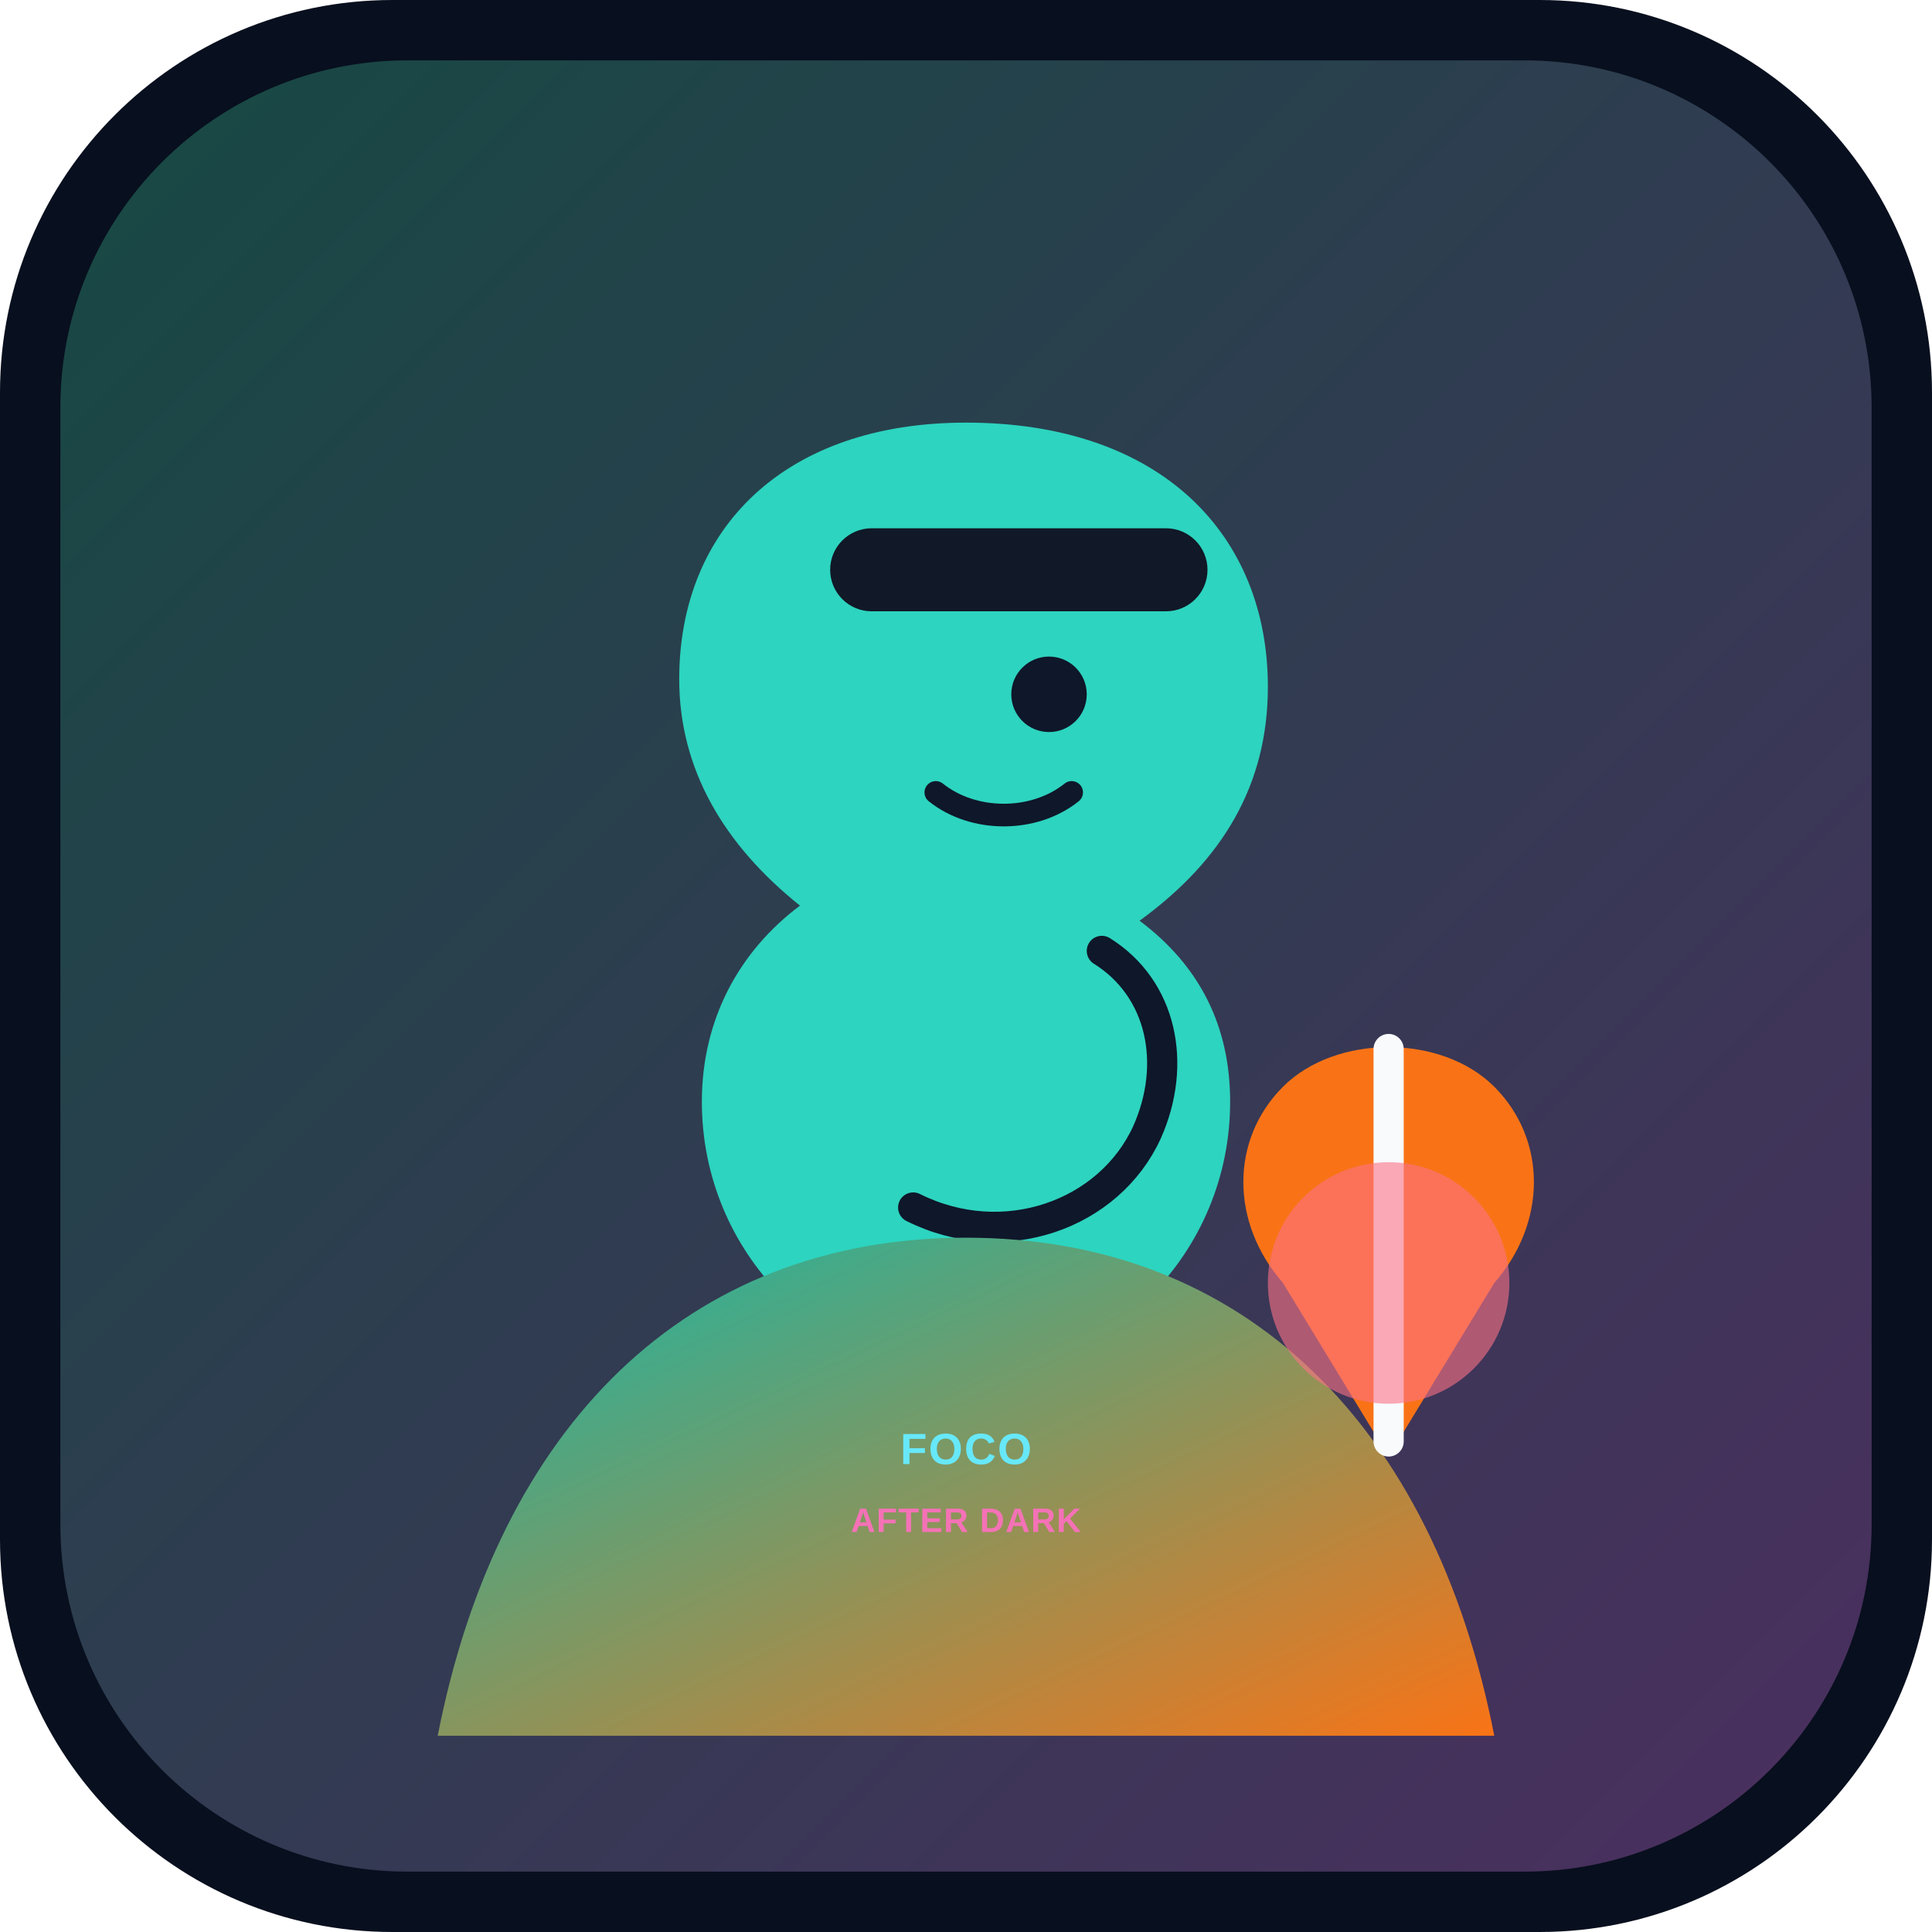
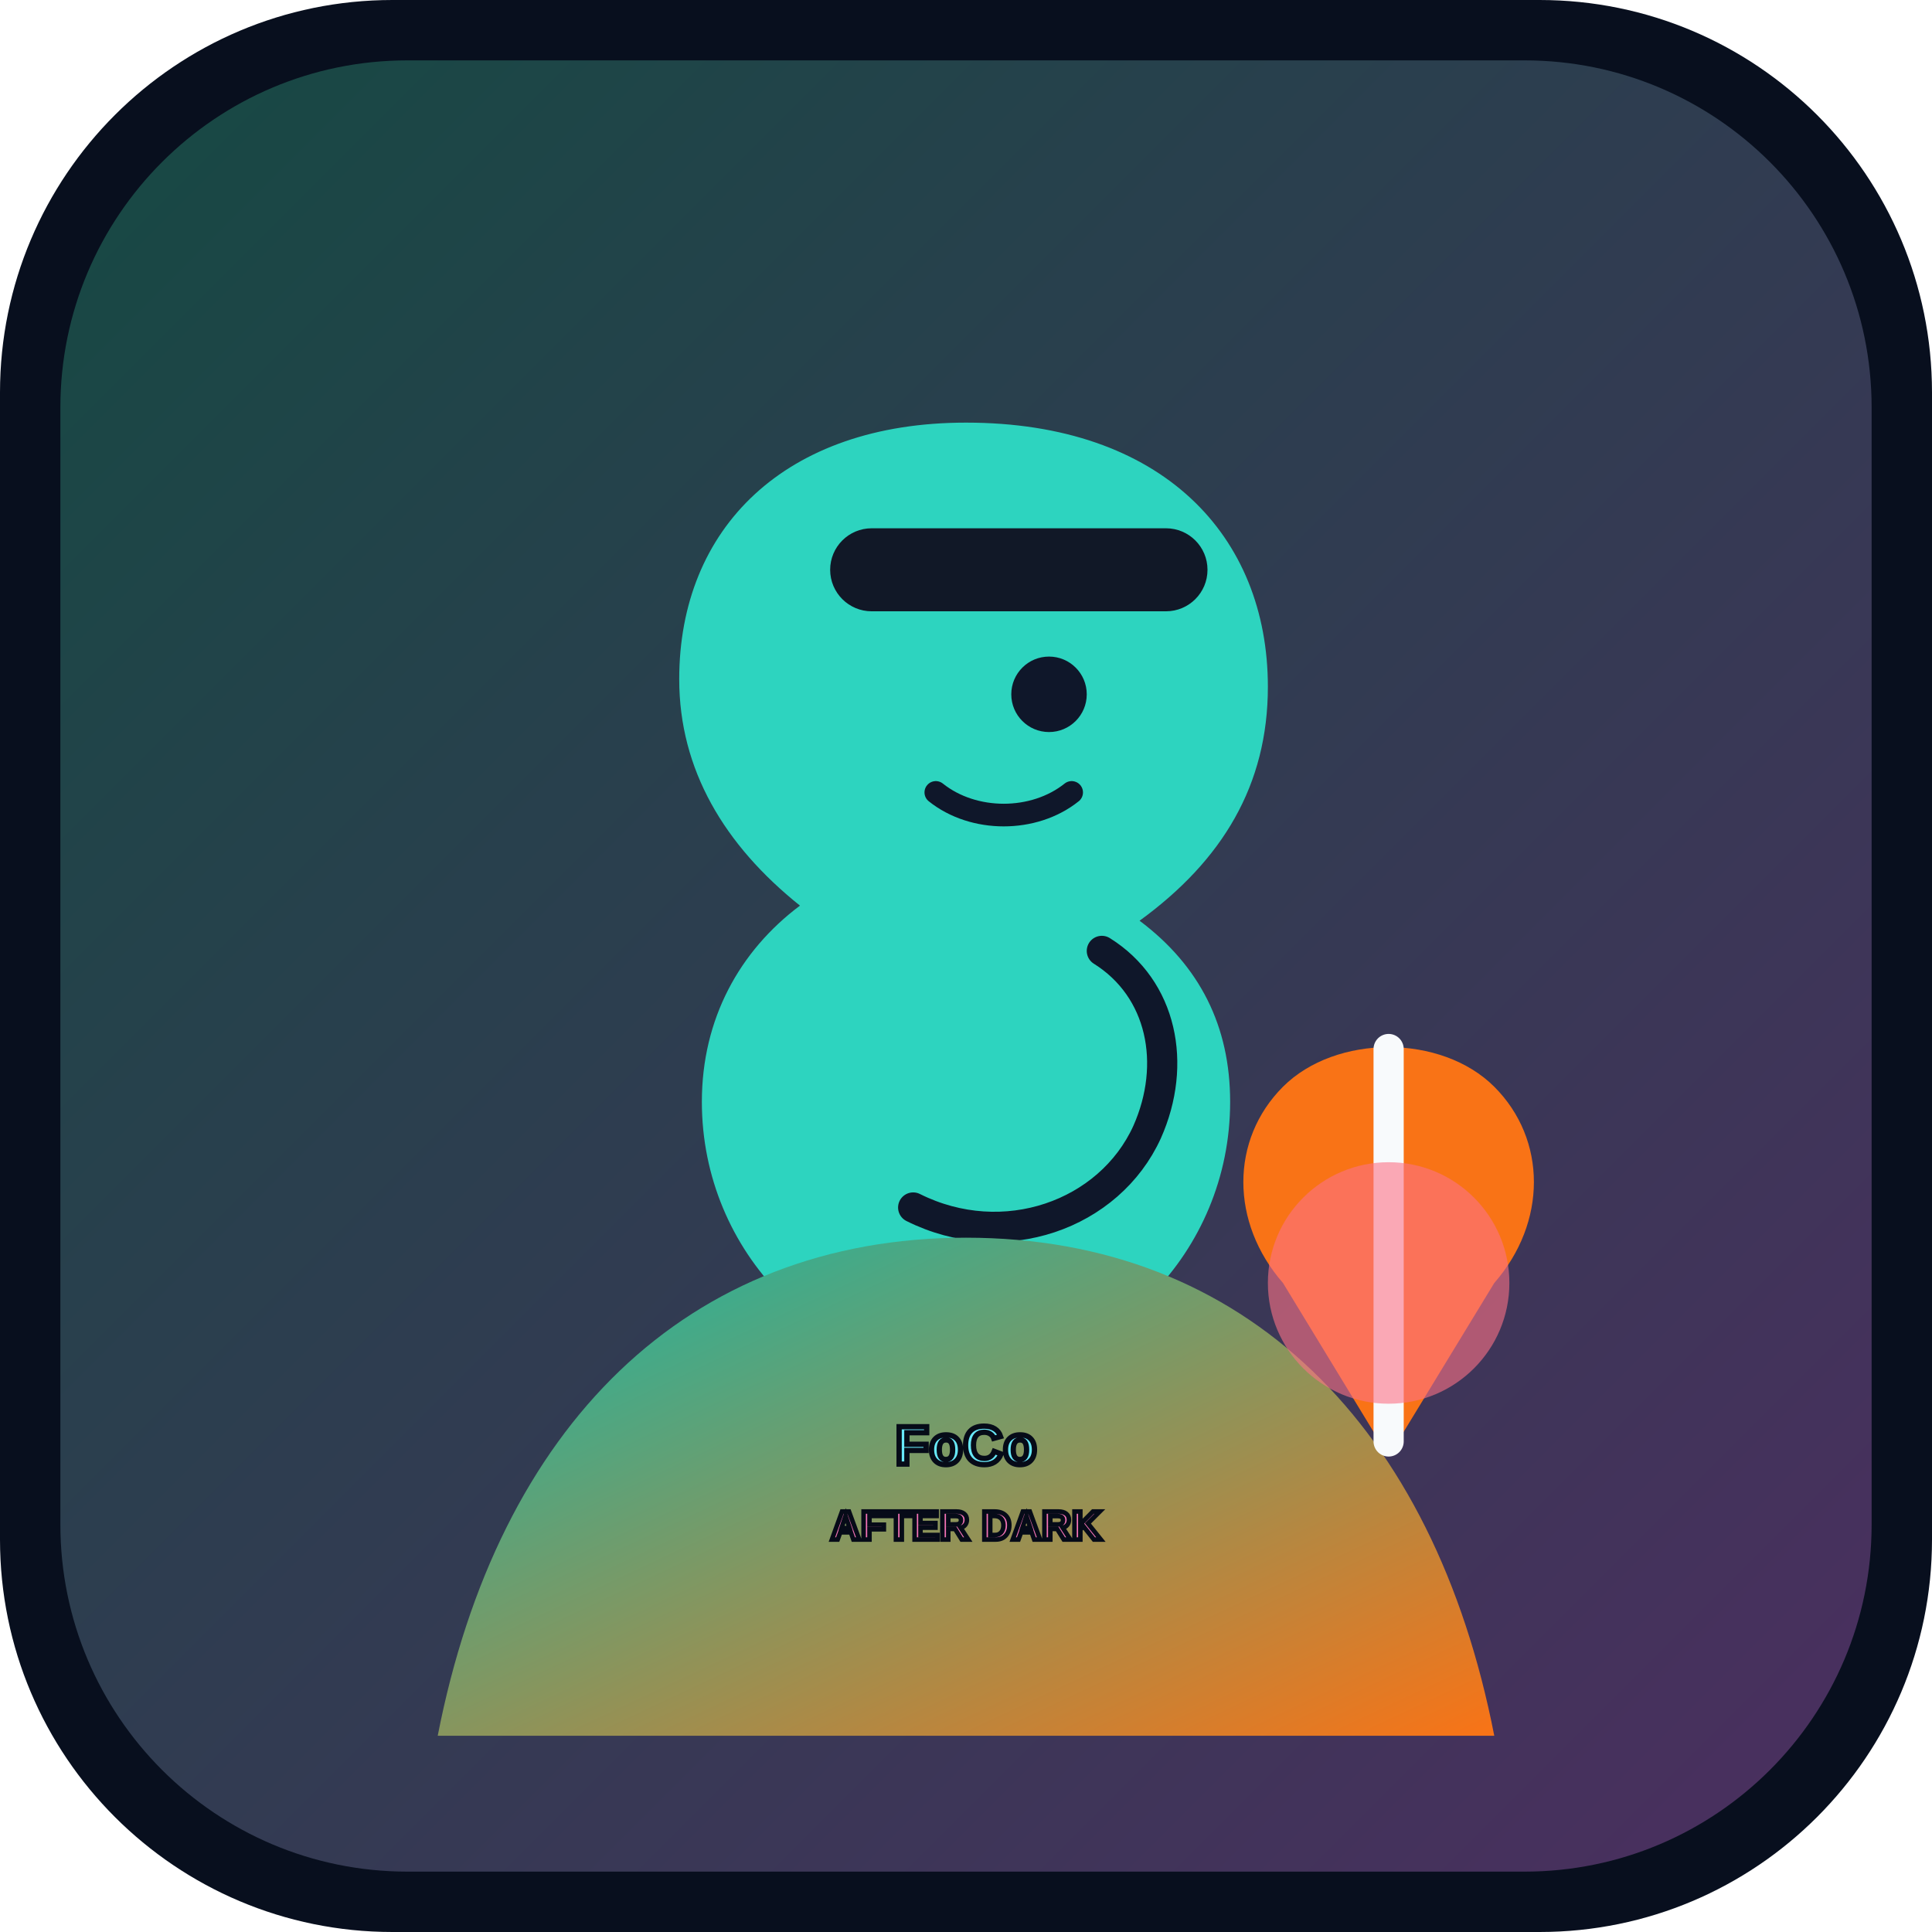
<svg xmlns="http://www.w3.org/2000/svg" viewBox="0 0 256 256" role="img" aria-label="Sauced Seahorse">
  <defs>
    <linearGradient id="bg" x1="0" y1="0" x2="1" y2="1">
      <stop offset="0%" stop-color="#34d399" stop-opacity="0.30" />
      <stop offset="100%" stop-color="#e879f9" stop-opacity="0.30" />
    </linearGradient>
    <linearGradient id="shirt" x1="0" y1="0" x2="1" y2="1">
      <stop offset="0%" stop-color="#14b8a6" />
      <stop offset="100%" stop-color="#f97316" />
    </linearGradient>
  </defs>
  <rect width="256" height="256" rx="52" fill="#080f1e" />
  <rect x="8" y="8" width="240" height="240" rx="46" fill="url(#bg)" />
  <path d="M128 56c26 0 40 15 40 35 0 13-6 23-17 31 8 6 12 14 12 24 0 20-16 36-35 36s-35-16-35-36c0-11 5-20 13-26-10-8-16-18-16-30 0-20 14-34 38-34z" fill="#2dd4bf" />
  <circle cx="139" cy="92" r="5" fill="#0f172a" />
  <path d="M124 105c5 4 13 4 18 0" fill="none" stroke="#0f172a" stroke-width="3" stroke-linecap="round" />
  <path d="M146 126c8 5 10 15 6 24-5 11-19 16-31 10" fill="none" stroke="#0f172a" stroke-width="4" stroke-linecap="round" />
  <rect x="110" y="70" width="50" height="11" rx="5.5" fill="#111827" />
-   <rect x="84" y="176" width="88" height="52" rx="15" fill="#0b1220" opacity="0.88" />
+   <rect x="84" y="176" width="88" height="48" rx="13" fill="#0b1220" opacity="0.9" />
  <path d="M58 230c8-41 33-66 70-66s62 25 70 66" fill="url(#shirt)" />
-   <text x="128" y="194" text-anchor="middle" font-family="Arial, sans-serif" font-size="5.8" font-weight="700" fill="#67e8f9" letter-spacing="0.22">FOCO</text>
-   <text x="128" y="203" text-anchor="middle" font-family="Arial, sans-serif" font-size="4.5" font-weight="700" fill="#f472b6" letter-spacing="0.14">AFTER DARK</text>
+   <text x="128" y="194" text-anchor="middle" font-family="Arial, sans-serif" font-size="7.2" font-weight="700" fill="#67e8f9" stroke="#060b18" stroke-width="0.7" letter-spacing="0.10">FoCo</text>
+   <text x="128" y="204" text-anchor="middle" font-family="Arial, sans-serif" font-size="5.4" font-weight="700" fill="#f472b6" stroke="#060b18" stroke-width="0.6" letter-spacing="0.08">AFTER DARK</text>
  <path d="M170 144c7-7 21-7 28 0 7 7 7 18 0 26l-14 23-14-23c-7-8-7-19 0-26z" fill="#f97316" />
  <path d="M184 139v52" stroke="#f8fafc" stroke-width="4" stroke-linecap="round" />
  <circle cx="184" cy="170" r="16" fill="#fb7185" opacity="0.6" />
</svg>
